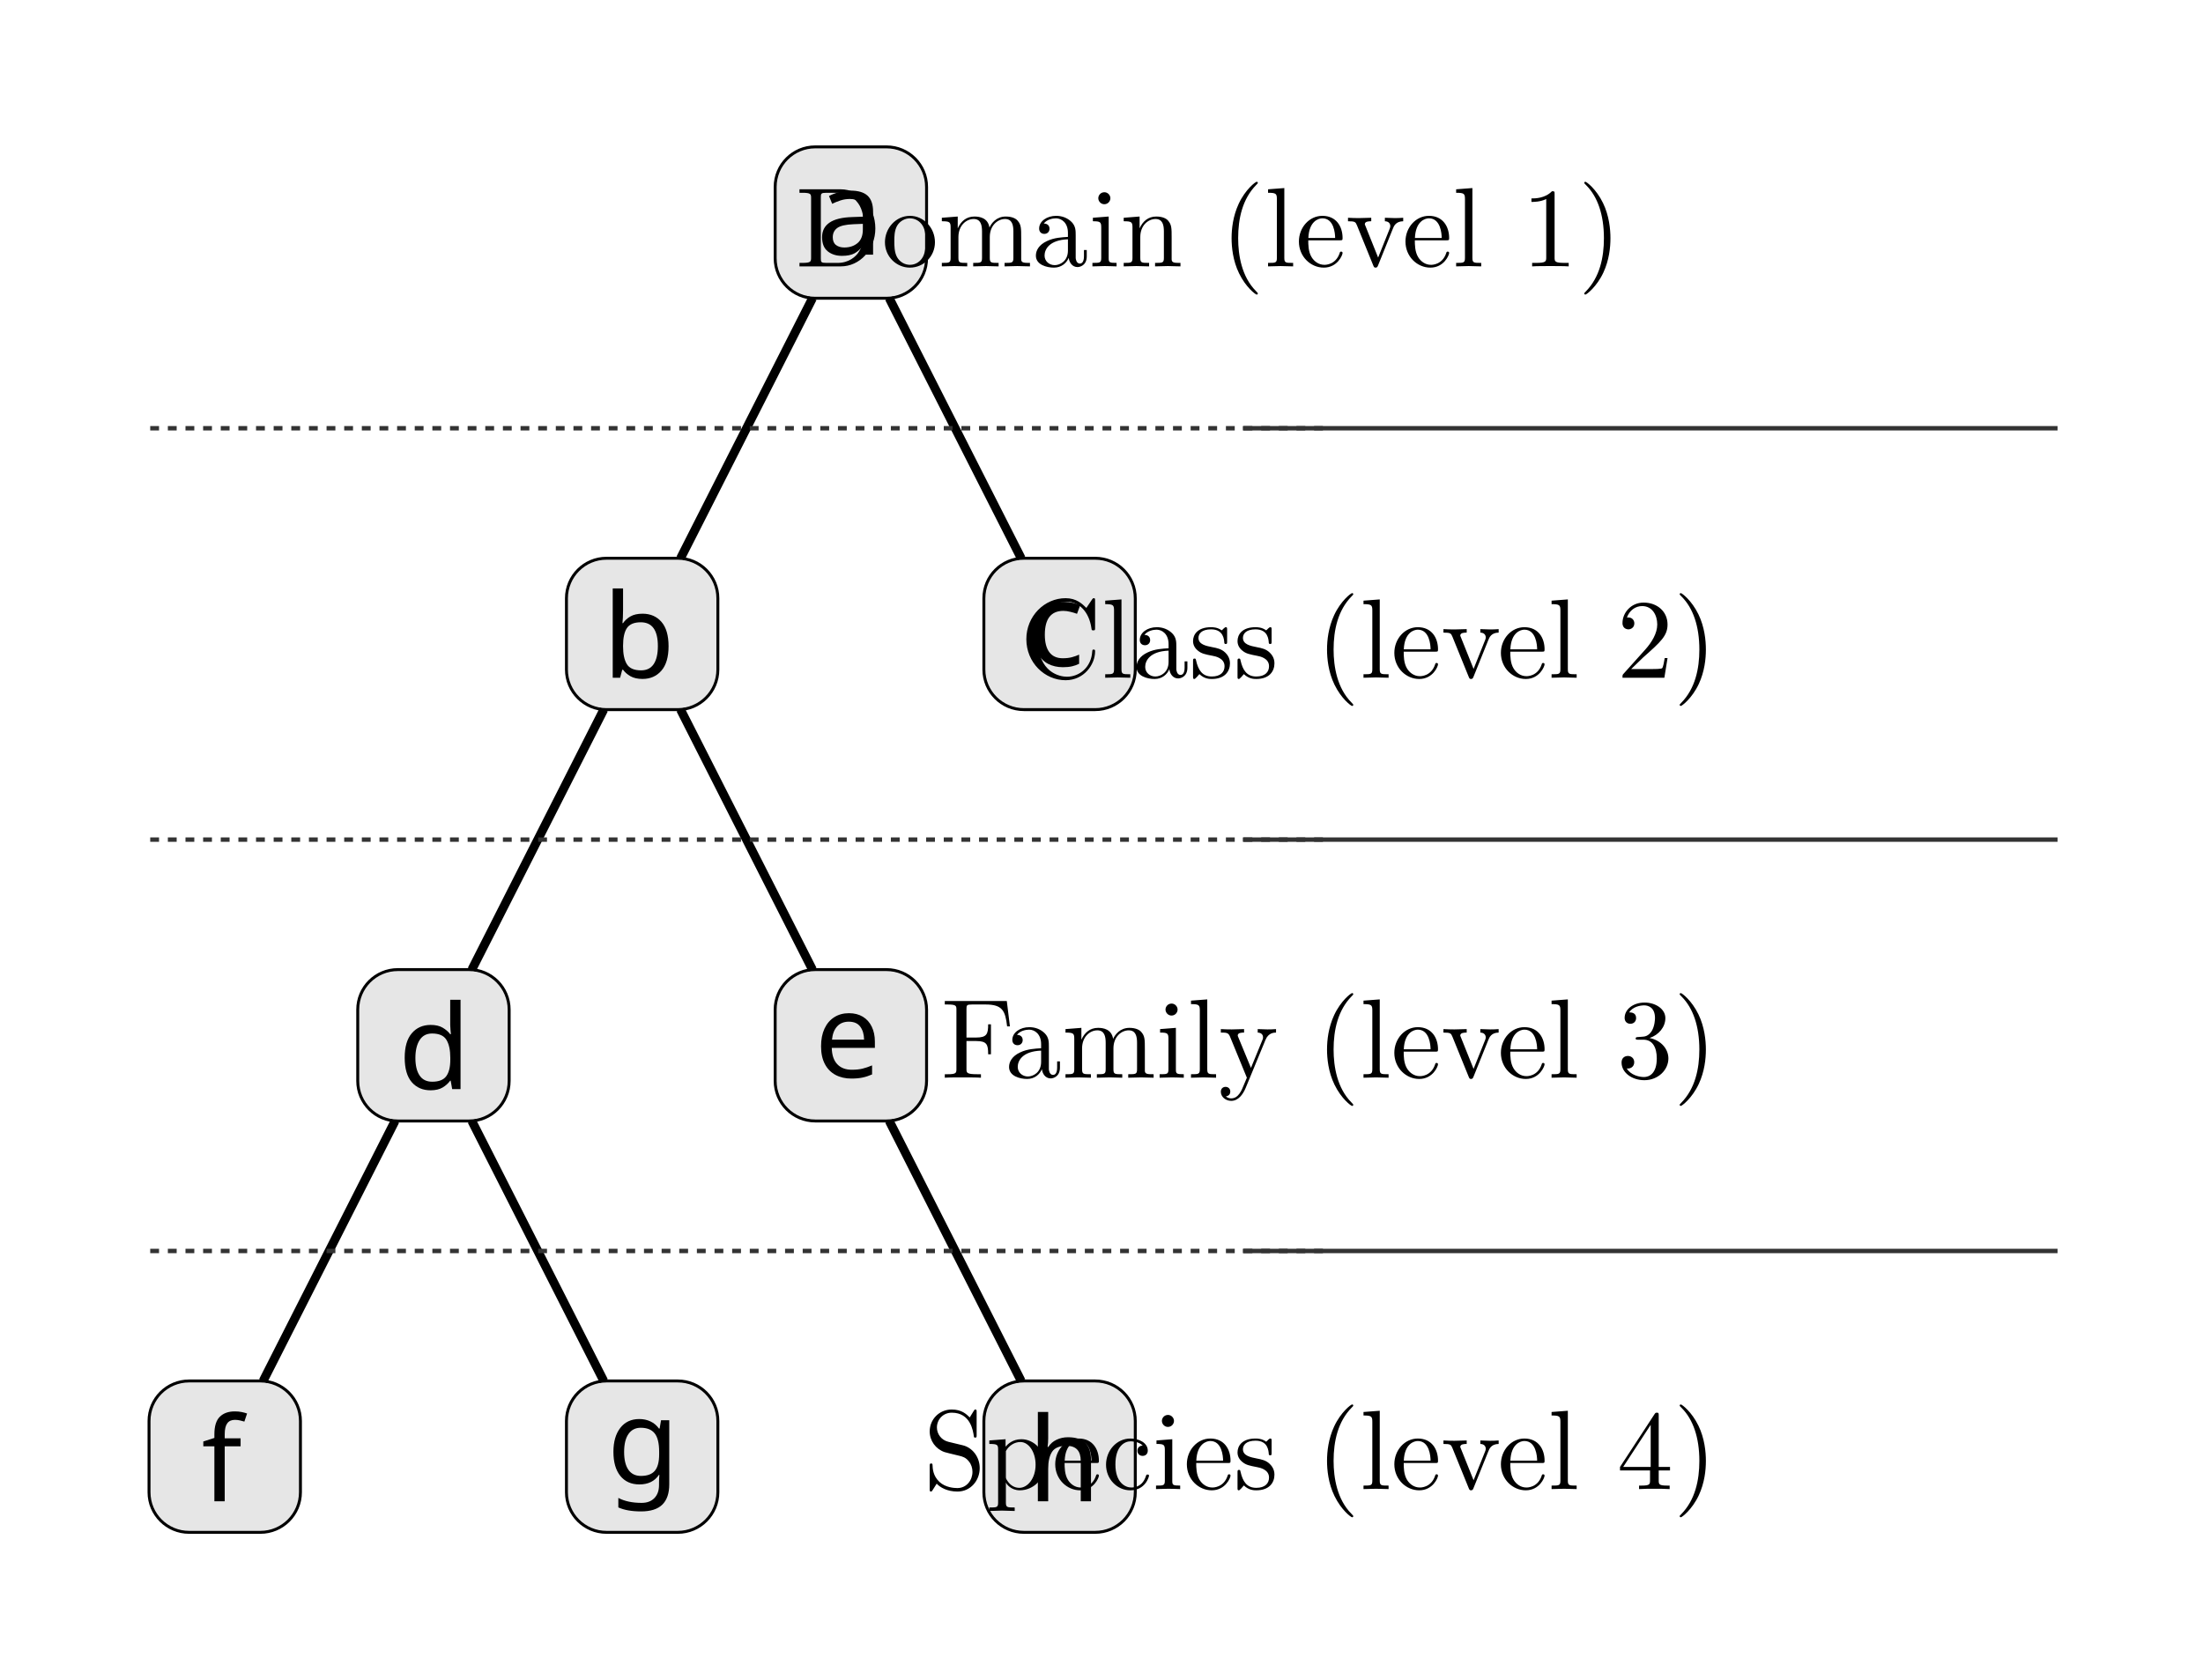
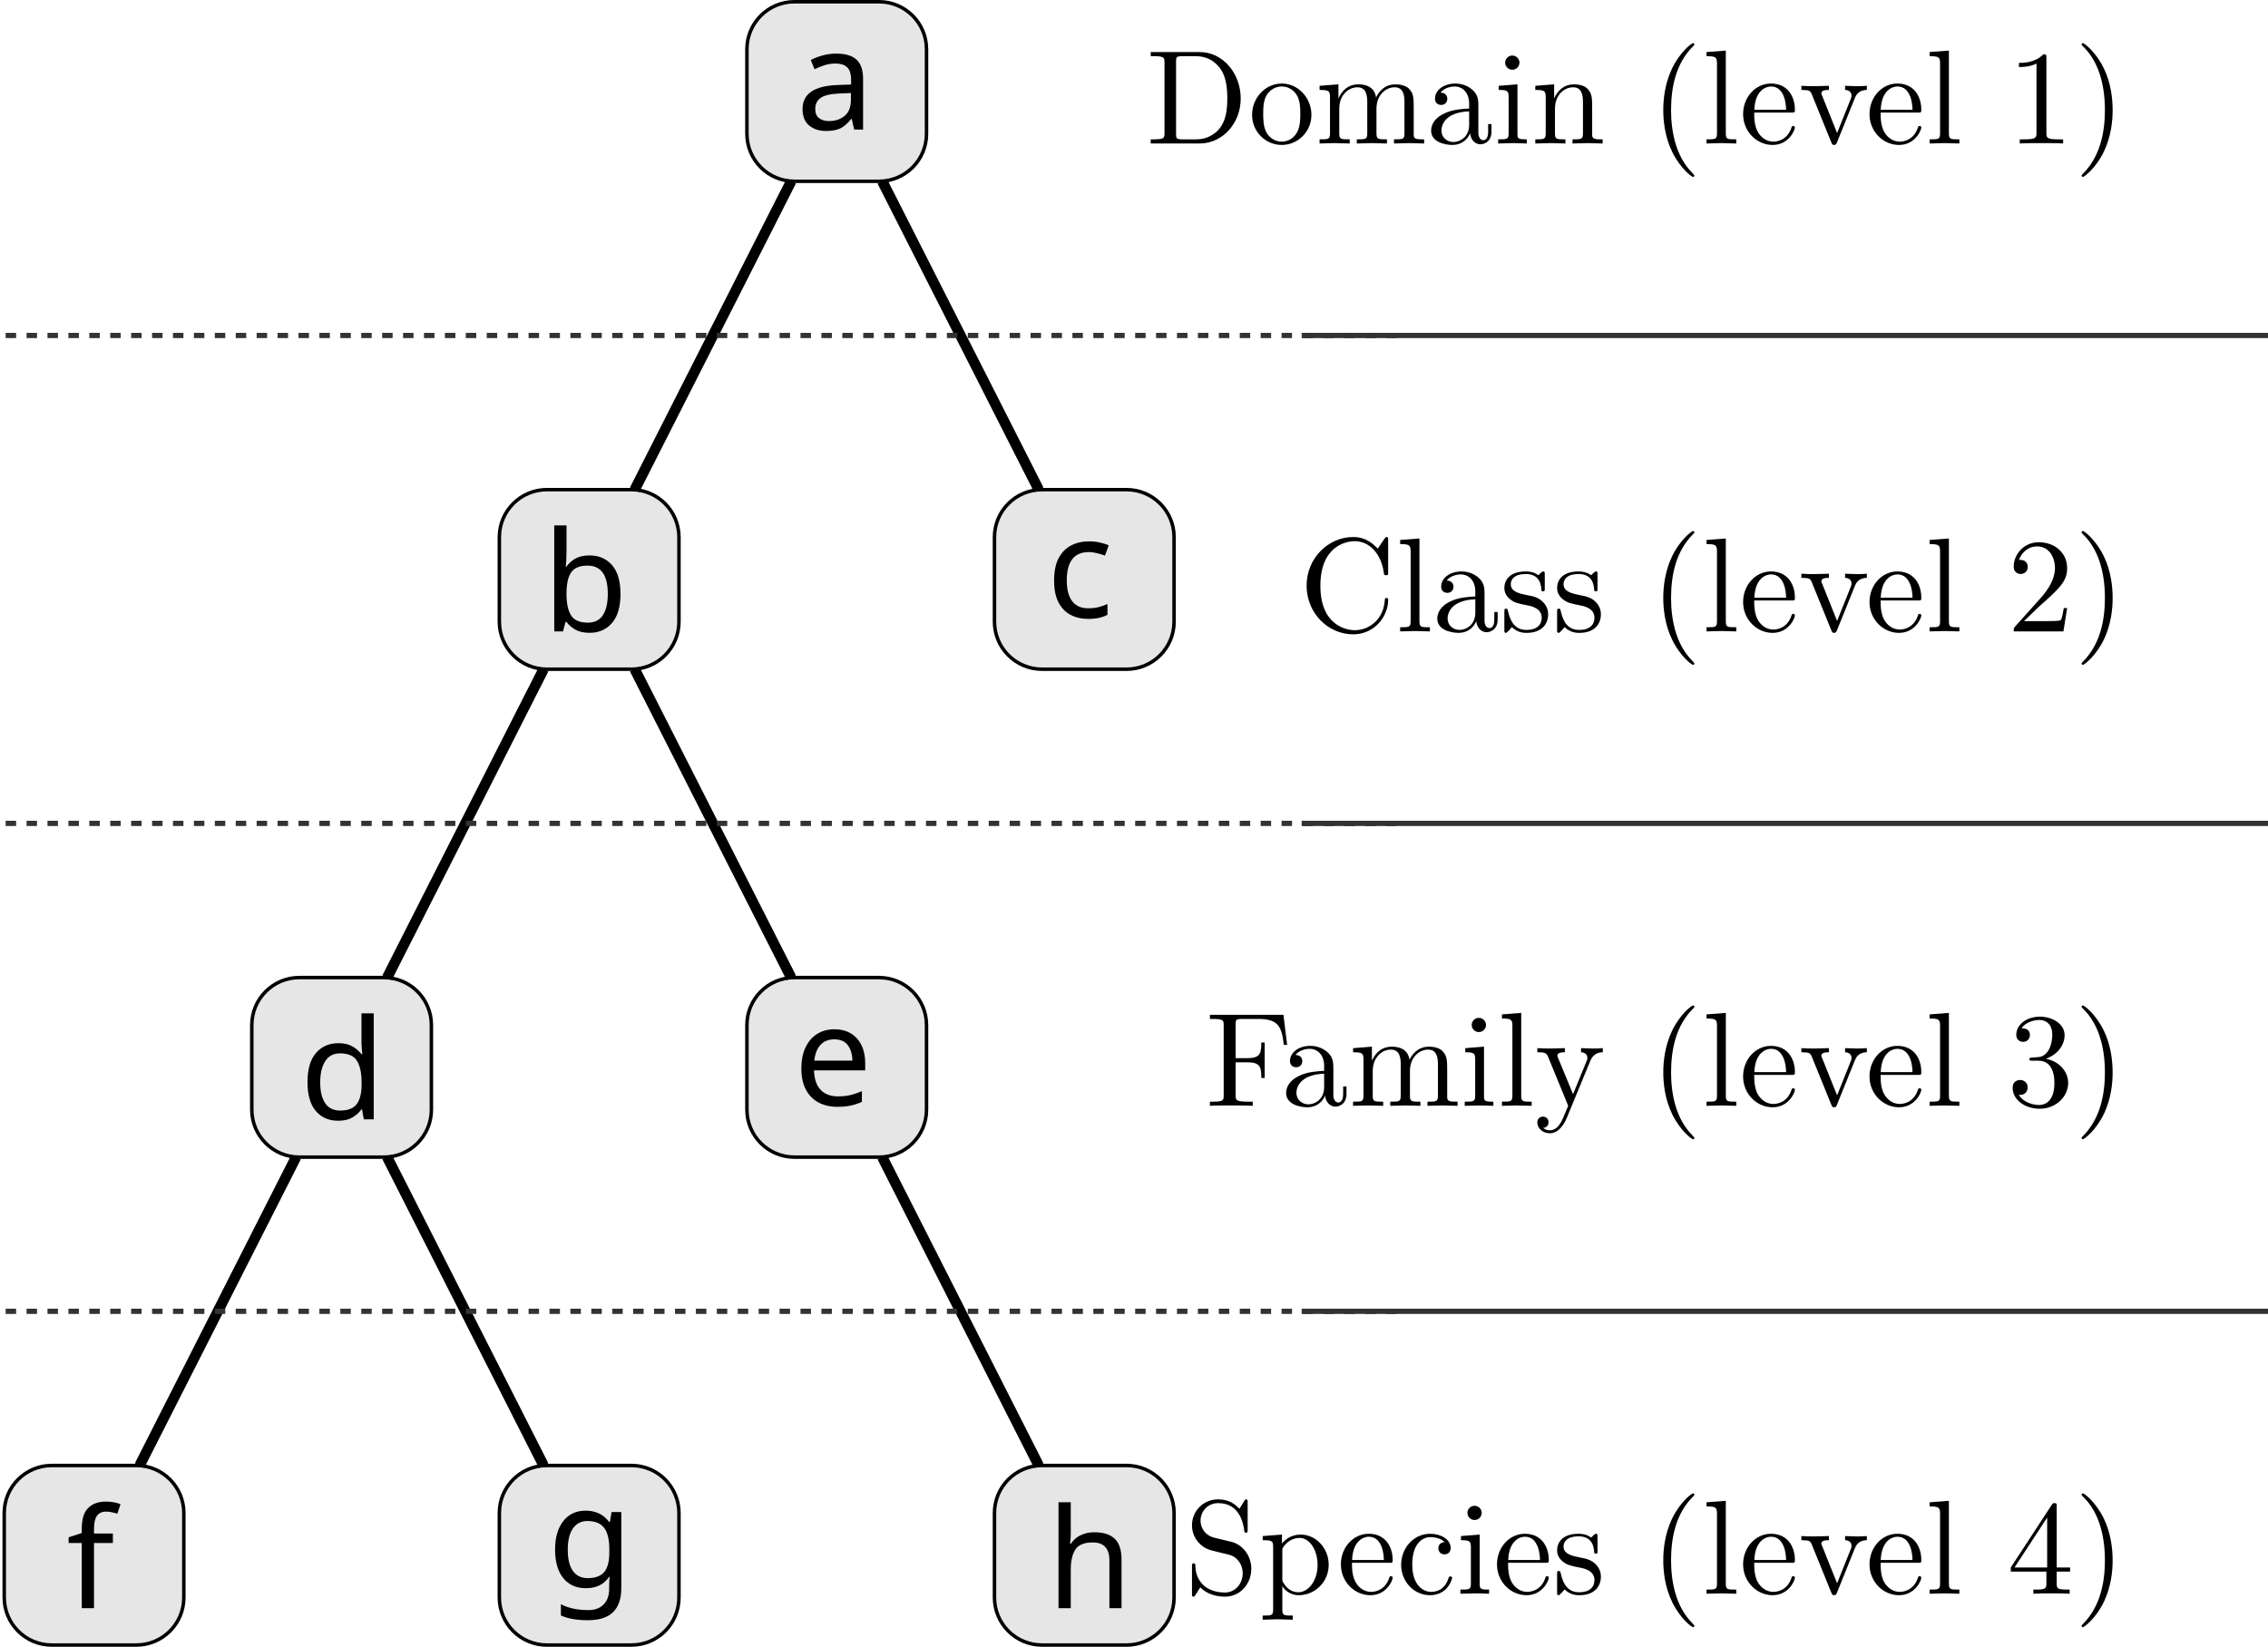
- <svg xmlns="http://www.w3.org/2000/svg" width="7.573cm" height="5.774cm" viewBox="0 0 268.333 204.589" id="svg4136" version="1.1">
+ <svg xmlns="http://www.w3.org/2000/svg" width="6.573cm" height="4.774cm" viewBox="0 0 232.9 169.156" id="svg4136" version="1.1">
  <defs id="defs4138" />
-   <g id="layer1" transform="translate(-186.6131,-249.0189)">
+   <g id="layer1" transform="translate(-204.3296,-266.7355)">
    <g id="g4590" transform="matrix(0.3579883,0,0,0.3579883,214.2882,192.1697)">
      <g id="g4244">
-         <g transform="translate(-37.81815,0)" id="g4346">
+         <g transform="translate(-37.81815)" id="g4346">
          <rect ry="13.637" y="628.791" x="295.267" height="51.518" width="51.518" id="rect4258-833" style="opacity:1;fill:#e6e6e6;fill-opacity:1;stroke:#000000;stroke-width:1;stroke-miterlimit:4;stroke-dasharray:none;stroke-opacity:1" />
-           <text id="text4148-5" y="669.745" x="310.232" style="font-style:normal;font-weight:normal;font-size:40px;line-height:125%;font-family:sans-serif;letter-spacing:0px;word-spacing:0px;fill:#000000;fill-opacity:1;stroke:none;stroke-width:1px;stroke-linecap:butt;stroke-linejoin:miter;stroke-opacity:1" xml:space="preserve">
-             <tspan y="669.745" x="310.232" id="tspan4150-1">h</tspan>
+           <text id="text4148-5" y="669.745" x="310.232" style="font-style:normal;font-weight:normal;line-height:0%;font-family:sans-serif;letter-spacing:0px;word-spacing:0px;fill:#000000;fill-opacity:1;stroke:none;stroke-width:1px;stroke-linecap:butt;stroke-linejoin:miter;stroke-opacity:1" xml:space="preserve">
+             <tspan y="669.745" x="310.232" id="tspan4150-1" style="font-size:40px;line-height:1.25">h</tspan>
          </text>
        </g>
-         <g transform="translate(-37.81815,0)" id="g4336">
+         <g transform="translate(-37.81815)" id="g4336">
          <rect ry="13.637" y="628.791" x="11.216" height="51.518" width="51.518" id="rect4258-86" style="opacity:1;fill:#e6e6e6;fill-opacity:1;stroke:#000000;stroke-width:1;stroke-miterlimit:4;stroke-dasharray:none;stroke-opacity:1" />
-           <text id="text4148" y="669.745" x="29.094" style="font-style:normal;font-weight:normal;font-size:40px;line-height:125%;font-family:sans-serif;letter-spacing:0px;word-spacing:0px;fill:#000000;fill-opacity:1;stroke:none;stroke-width:1px;stroke-linecap:butt;stroke-linejoin:miter;stroke-opacity:1" xml:space="preserve">
-             <tspan y="669.745" x="29.094" id="tspan4150">f</tspan>
+           <text id="text4148" y="669.745" x="29.094" style="font-style:normal;font-weight:normal;line-height:0%;font-family:sans-serif;letter-spacing:0px;word-spacing:0px;fill:#000000;fill-opacity:1;stroke:none;stroke-width:1px;stroke-linecap:butt;stroke-linejoin:miter;stroke-opacity:1" xml:space="preserve">
+             <tspan y="669.745" x="29.094" id="tspan4150" style="font-size:40px;line-height:1.25">f</tspan>
          </text>
        </g>
-         <g transform="translate(-37.81815,0)" id="g4341">
+         <g transform="translate(-37.81815)" id="g4341">
          <rect ry="13.637" y="628.791" x="153.241" height="51.518" width="51.518" id="rect4258-83" style="opacity:1;fill:#e6e6e6;fill-opacity:1;stroke:#000000;stroke-width:1;stroke-miterlimit:4;stroke-dasharray:none;stroke-opacity:1" />
-           <text id="text4148-4" y="663.591" x="167.018" style="font-style:normal;font-weight:normal;font-size:40px;line-height:125%;font-family:sans-serif;letter-spacing:0px;word-spacing:0px;fill:#000000;fill-opacity:1;stroke:none;stroke-width:1px;stroke-linecap:butt;stroke-linejoin:miter;stroke-opacity:1" xml:space="preserve">
-             <tspan y="663.591" x="167.018" id="tspan4150-3">g</tspan>
+           <text id="text4148-4" y="663.591" x="167.018" style="font-style:normal;font-weight:normal;line-height:0%;font-family:sans-serif;letter-spacing:0px;word-spacing:0px;fill:#000000;fill-opacity:1;stroke:none;stroke-width:1px;stroke-linecap:butt;stroke-linejoin:miter;stroke-opacity:1" xml:space="preserve">
+             <tspan y="663.591" x="167.018" id="tspan4150-3" style="font-size:40px;line-height:1.25">g</tspan>
          </text>
        </g>
-         <g transform="translate(-37.81815,0)" id="g4326">
+         <g transform="translate(-37.81815)" id="g4326">
          <rect ry="13.637" y="488.791" x="82.228" height="51.518" width="51.518" id="rect4258-2" style="opacity:1;fill:#e6e6e6;fill-opacity:1;stroke:#000000;stroke-width:1;stroke-miterlimit:4;stroke-dasharray:none;stroke-opacity:1" />
-           <text id="text4148-7" y="529.462" x="96.005" style="font-style:normal;font-weight:normal;font-size:40px;line-height:125%;font-family:sans-serif;letter-spacing:0px;word-spacing:0px;fill:#000000;fill-opacity:1;stroke:none;stroke-width:1px;stroke-linecap:butt;stroke-linejoin:miter;stroke-opacity:1" xml:space="preserve">
-             <tspan y="529.462" x="96.005" id="tspan4150-4">d</tspan>
+           <text id="text4148-7" y="529.462" x="96.005" style="font-style:normal;font-weight:normal;line-height:0%;font-family:sans-serif;letter-spacing:0px;word-spacing:0px;fill:#000000;fill-opacity:1;stroke:none;stroke-width:1px;stroke-linecap:butt;stroke-linejoin:miter;stroke-opacity:1" xml:space="preserve">
+             <tspan y="529.462" x="96.005" id="tspan4150-4" style="font-size:40px;line-height:1.25">d</tspan>
          </text>
        </g>
-         <g transform="translate(-37.81815,0)" id="g4331">
+         <g transform="translate(-37.81815)" id="g4331">
          <rect ry="13.637" y="488.791" x="224.254" height="51.518" width="51.518" id="rect4258-88" style="opacity:1;fill:#e6e6e6;fill-opacity:1;stroke:#000000;stroke-width:1;stroke-miterlimit:4;stroke-dasharray:none;stroke-opacity:1" />
-           <text id="text4148-3" y="525.468" x="237.669" style="font-style:normal;font-weight:normal;font-size:40px;line-height:125%;font-family:sans-serif;letter-spacing:0px;word-spacing:0px;fill:#000000;fill-opacity:1;stroke:none;stroke-width:1px;stroke-linecap:butt;stroke-linejoin:miter;stroke-opacity:1" xml:space="preserve">
-             <tspan y="525.468" x="237.669" id="tspan4150-14">e</tspan>
+           <text id="text4148-3" y="525.468" x="237.669" style="font-style:normal;font-weight:normal;line-height:0%;font-family:sans-serif;letter-spacing:0px;word-spacing:0px;fill:#000000;fill-opacity:1;stroke:none;stroke-width:1px;stroke-linecap:butt;stroke-linejoin:miter;stroke-opacity:1" xml:space="preserve">
+             <tspan y="525.468" x="237.669" id="tspan4150-14" style="font-size:40px;line-height:1.25">e</tspan>
          </text>
        </g>
-         <g transform="translate(-37.81815,0)" id="g4316">
+         <g transform="translate(-37.81815)" id="g4316">
          <rect ry="13.637" y="348.791" x="153.241" height="51.518" width="51.518" id="rect4258" style="opacity:1;fill:#e6e6e6;fill-opacity:1;stroke:#000000;stroke-width:1;stroke-miterlimit:4;stroke-dasharray:none;stroke-opacity:1" />
-           <text id="text4148-6" y="389.462" x="165.582" style="font-style:normal;font-weight:normal;font-size:40px;line-height:125%;font-family:sans-serif;letter-spacing:0px;word-spacing:0px;fill:#000000;fill-opacity:1;stroke:none;stroke-width:1px;stroke-linecap:butt;stroke-linejoin:miter;stroke-opacity:1" xml:space="preserve">
-             <tspan y="389.462" x="165.582" id="tspan4150-9">b</tspan>
+           <text id="text4148-6" y="389.462" x="165.582" style="font-style:normal;font-weight:normal;line-height:0%;font-family:sans-serif;letter-spacing:0px;word-spacing:0px;fill:#000000;fill-opacity:1;stroke:none;stroke-width:1px;stroke-linecap:butt;stroke-linejoin:miter;stroke-opacity:1" xml:space="preserve">
+             <tspan y="389.462" x="165.582" id="tspan4150-9" style="font-size:40px;line-height:1.25">b</tspan>
          </text>
        </g>
-         <g transform="translate(-37.81815,0)" id="g4321">
+         <g transform="translate(-37.81815)" id="g4321">
          <rect ry="13.637" y="348.791" x="295.267" height="51.518" width="51.518" id="rect4258-89" style="opacity:1;fill:#e6e6e6;fill-opacity:1;stroke:#000000;stroke-width:1;stroke-miterlimit:4;stroke-dasharray:none;stroke-opacity:1" />
-           <text id="text4148-42" y="385.468" x="310.166" style="font-style:normal;font-weight:normal;font-size:40px;line-height:125%;font-family:sans-serif;letter-spacing:0px;word-spacing:0px;fill:#000000;fill-opacity:1;stroke:none;stroke-width:1px;stroke-linecap:butt;stroke-linejoin:miter;stroke-opacity:1" xml:space="preserve">
-             <tspan y="385.468" x="310.166" id="tspan4150-2">c</tspan>
+           <text id="text4148-42" y="385.468" x="310.166" style="font-style:normal;font-weight:normal;line-height:0%;font-family:sans-serif;letter-spacing:0px;word-spacing:0px;fill:#000000;fill-opacity:1;stroke:none;stroke-width:1px;stroke-linecap:butt;stroke-linejoin:miter;stroke-opacity:1" xml:space="preserve">
+             <tspan y="385.468" x="310.166" id="tspan4150-2" style="font-size:40px;line-height:1.25">c</tspan>
          </text>
        </g>
-         <g transform="translate(-37.81815,0)" id="g4311">
+         <g transform="translate(-37.81815)" id="g4311">
          <rect ry="13.637" y="208.791" x="224.254" height="51.518" width="51.518" id="rect4258-8" style="opacity:1;fill:#e6e6e6;fill-opacity:1;stroke:#000000;stroke-width:1;stroke-miterlimit:4;stroke-dasharray:none;stroke-opacity:1" />
-           <text id="text4148-64" y="245.468" x="238.372" style="font-style:normal;font-weight:normal;font-size:40px;line-height:125%;font-family:sans-serif;letter-spacing:0px;word-spacing:0px;fill:#000000;fill-opacity:1;stroke:none;stroke-width:1px;stroke-linecap:butt;stroke-linejoin:miter;stroke-opacity:1" xml:space="preserve">
-             <tspan y="245.468" x="238.372" id="tspan4150-12">a</tspan>
+           <text id="text4148-64" y="245.468" x="238.372" style="font-style:normal;font-weight:normal;line-height:0%;font-family:sans-serif;letter-spacing:0px;word-spacing:0px;fill:#000000;fill-opacity:1;stroke:none;stroke-width:1px;stroke-linecap:butt;stroke-linejoin:miter;stroke-opacity:1" xml:space="preserve">
+             <tspan y="245.468" x="238.372" id="tspan4150-12" style="font-size:40px;line-height:1.25">a</tspan>
          </text>
        </g>
-         <g transform="translate(-37.81815,0)" id="g4381" style="stroke-width:3;stroke-miterlimit:4;stroke-dasharray:none">
+         <g transform="translate(-37.81815)" id="g4381" style="stroke-width:3;stroke-miterlimit:4;stroke-dasharray:none">
          <path id="path4351" d="m 236.963,260.278 -44.912,88.544" style="fill:none;fill-rule:evenodd;stroke:#000000;stroke-width:3;stroke-linecap:butt;stroke-linejoin:miter;stroke-miterlimit:4;stroke-dasharray:none;stroke-opacity:1" />
          <path id="path4353" d="m 263.063,260.278 44.912,88.544" style="fill:none;fill-rule:evenodd;stroke:#000000;stroke-width:3;stroke-linecap:butt;stroke-linejoin:miter;stroke-miterlimit:4;stroke-dasharray:none;stroke-opacity:1" />
          <path id="path4355" d="m 165.95,400.278 -44.912,88.544" style="fill:none;fill-rule:evenodd;stroke:#000000;stroke-width:3;stroke-linecap:butt;stroke-linejoin:miter;stroke-miterlimit:4;stroke-dasharray:none;stroke-opacity:1" />
          <path id="path4359" d="m 94.937,540.278 -44.912,88.544" style="fill:none;fill-rule:evenodd;stroke:#000000;stroke-width:3;stroke-linecap:butt;stroke-linejoin:miter;stroke-miterlimit:4;stroke-dasharray:none;stroke-opacity:1" />
          <path id="path4361" d="m 263.063,540.278 44.912,88.544" style="fill:none;fill-rule:evenodd;stroke:#000000;stroke-width:3;stroke-linecap:butt;stroke-linejoin:miter;stroke-miterlimit:4;stroke-dasharray:none;stroke-opacity:1" />
          <path id="path4363" d="m 121.038,540.278 44.912,88.544" style="fill:none;fill-rule:evenodd;stroke:#000000;stroke-width:3;stroke-linecap:butt;stroke-linejoin:miter;stroke-miterlimit:4;stroke-dasharray:none;stroke-opacity:1" />
          <path id="path4365" d="m 192.05,400.278 44.912,88.544" style="fill:none;fill-rule:evenodd;stroke:#000000;stroke-width:3;stroke-linecap:butt;stroke-linejoin:miter;stroke-miterlimit:4;stroke-dasharray:none;stroke-opacity:1" />
        </g>
-         <g id="g4406" transform="translate(220,0)">
-           <text id="text4390" y="249.462" x="406" style="font-style:normal;font-variant:normal;font-weight:normal;font-stretch:normal;font-size:41.364px;line-height:125%;font-family:'Latin Modern Roman';-inkscape-font-specification:'Latin Modern Roman, Normal';text-align:end;letter-spacing:0px;word-spacing:0px;writing-mode:lr-tb;text-anchor:end;fill:#000000;fill-opacity:1;stroke:none;stroke-width:1px;stroke-linecap:butt;stroke-linejoin:miter;stroke-opacity:1" xml:space="preserve">
+         <g id="g4406" transform="translate(220)">
+           <text id="text4390" y="249.462" x="406" style="font-style:normal;font-variant:normal;font-weight:normal;font-stretch:normal;line-height:0%;font-family:'Latin Modern Roman';-inkscape-font-specification:'Latin Modern Roman, Normal';text-align:end;letter-spacing:0px;word-spacing:0px;writing-mode:lr-tb;text-anchor:end;fill:#000000;fill-opacity:1;stroke:none;stroke-width:1px;stroke-linecap:butt;stroke-linejoin:miter;stroke-opacity:1" xml:space="preserve">
            <tspan style="font-style:normal;font-variant:normal;font-weight:normal;font-stretch:normal;font-size:38.409px;line-height:125%;font-family:'Latin Modern Roman';-inkscape-font-specification:'Latin Modern Roman, Normal';text-align:end;writing-mode:lr-tb;text-anchor:end" y="249.462" x="406" id="tspan4392">Domain (level 1)</tspan>
          </text>
-           <text id="text4394" y="389.462" x="406" style="font-style:normal;font-variant:normal;font-weight:normal;font-stretch:normal;font-size:32.5px;line-height:125%;font-family:'Latin Modern Roman';-inkscape-font-specification:'Latin Modern Roman, Normal';text-align:end;letter-spacing:0px;word-spacing:0px;writing-mode:lr-tb;text-anchor:end;fill:#000000;fill-opacity:1;stroke:none;stroke-width:1px;stroke-linecap:butt;stroke-linejoin:miter;stroke-opacity:1" xml:space="preserve">
+           <text id="text4394" y="389.462" x="406" style="font-style:normal;font-variant:normal;font-weight:normal;font-stretch:normal;line-height:0%;font-family:'Latin Modern Roman';-inkscape-font-specification:'Latin Modern Roman, Normal';text-align:end;letter-spacing:0px;word-spacing:0px;writing-mode:lr-tb;text-anchor:end;fill:#000000;fill-opacity:1;stroke:none;stroke-width:1px;stroke-linecap:butt;stroke-linejoin:miter;stroke-opacity:1" xml:space="preserve">
            <tspan style="font-style:normal;font-variant:normal;font-weight:normal;font-stretch:normal;font-size:38.409px;line-height:125%;font-family:'Latin Modern Roman';-inkscape-font-specification:'Latin Modern Roman, Normal';text-align:end;writing-mode:lr-tb;text-anchor:end" y="389.462" x="406" id="tspan4396">Class (level 2)</tspan>
          </text>
-           <text id="text4398" y="525.585" x="406" style="font-style:normal;font-variant:normal;font-weight:normal;font-stretch:normal;font-size:32.5px;line-height:125%;font-family:'Latin Modern Roman';-inkscape-font-specification:'Latin Modern Roman, Normal';text-align:end;letter-spacing:0px;word-spacing:0px;writing-mode:lr-tb;text-anchor:end;fill:#000000;fill-opacity:1;stroke:none;stroke-width:1px;stroke-linecap:butt;stroke-linejoin:miter;stroke-opacity:1" xml:space="preserve">
+           <text id="text4398" y="525.585" x="406" style="font-style:normal;font-variant:normal;font-weight:normal;font-stretch:normal;line-height:0%;font-family:'Latin Modern Roman';-inkscape-font-specification:'Latin Modern Roman, Normal';text-align:end;letter-spacing:0px;word-spacing:0px;writing-mode:lr-tb;text-anchor:end;fill:#000000;fill-opacity:1;stroke:none;stroke-width:1px;stroke-linecap:butt;stroke-linejoin:miter;stroke-opacity:1" xml:space="preserve">
            <tspan style="font-style:normal;font-variant:normal;font-weight:normal;font-stretch:normal;font-size:38.409px;line-height:125%;font-family:'Latin Modern Roman';-inkscape-font-specification:'Latin Modern Roman, Normal';text-align:end;writing-mode:lr-tb;text-anchor:end" y="525.585" x="406" id="tspan4400">Family (level 3)</tspan>
          </text>
-           <text id="text4402" y="665.585" x="406" style="font-style:normal;font-variant:normal;font-weight:normal;font-stretch:normal;font-size:32.5px;line-height:125%;font-family:'Latin Modern Roman';-inkscape-font-specification:'Latin Modern Roman, Normal';text-align:end;letter-spacing:0px;word-spacing:0px;writing-mode:lr-tb;text-anchor:end;fill:#000000;fill-opacity:1;stroke:none;stroke-width:1px;stroke-linecap:butt;stroke-linejoin:miter;stroke-opacity:1" xml:space="preserve">
+           <text id="text4402" y="665.585" x="406" style="font-style:normal;font-variant:normal;font-weight:normal;font-stretch:normal;line-height:0%;font-family:'Latin Modern Roman';-inkscape-font-specification:'Latin Modern Roman, Normal';text-align:end;letter-spacing:0px;word-spacing:0px;writing-mode:lr-tb;text-anchor:end;fill:#000000;fill-opacity:1;stroke:none;stroke-width:1px;stroke-linecap:butt;stroke-linejoin:miter;stroke-opacity:1" xml:space="preserve">
            <tspan style="font-style:normal;font-variant:normal;font-weight:normal;font-stretch:normal;font-size:38.409px;line-height:125%;font-family:'Latin Modern Roman';-inkscape-font-specification:'Latin Modern Roman, Normal';text-align:end;writing-mode:lr-tb;text-anchor:end" y="665.585" x="406" id="tspan4404">Species (level 4)</tspan>
          </text>
        </g>
        <g id="g4198">
          <g id="g4204">
-             <path style="fill:none;fill-rule:evenodd;stroke:#333333;stroke-width:1.5;stroke-linecap:butt;stroke-linejoin:miter;stroke-miterlimit:4;stroke-dasharray:none;stroke-dashoffset:0;stroke-opacity:1" d="m 622.761,304.55 -277.199,0" id="path4416" />
-             <path style="fill:none;fill-rule:evenodd;stroke:#333333;stroke-width:1.5;stroke-linecap:butt;stroke-linejoin:miter;stroke-miterlimit:4;stroke-dasharray:3, 3;stroke-dashoffset:0;stroke-opacity:1" d="m 372.805,304.55 -400.623,0" id="path4416-9" />
+             <path style="fill:none;fill-rule:evenodd;stroke:#333333;stroke-width:1.5;stroke-linecap:butt;stroke-linejoin:miter;stroke-miterlimit:4;stroke-dasharray:none;stroke-dashoffset:0;stroke-opacity:1" d="M 622.761,304.55 H 345.562" id="path4416" />
+             <path style="fill:none;fill-rule:evenodd;stroke:#333333;stroke-width:1.5;stroke-linecap:butt;stroke-linejoin:miter;stroke-miterlimit:4;stroke-dasharray:3, 3;stroke-dashoffset:0;stroke-opacity:1" d="M 372.805,304.55 H -27.818" id="path4416-9" />
          </g>
        </g>
        <g id="g4198-4" transform="translate(0,140)">
          <g id="g4204-1">
-             <path style="fill:none;fill-rule:evenodd;stroke:#333333;stroke-width:1.5;stroke-linecap:butt;stroke-linejoin:miter;stroke-miterlimit:4;stroke-dasharray:none;stroke-dashoffset:0;stroke-opacity:1" d="m 622.761,304.55 -277.199,0" id="path4416-1" />
-             <path style="fill:none;fill-rule:evenodd;stroke:#333333;stroke-width:1.5;stroke-linecap:butt;stroke-linejoin:miter;stroke-miterlimit:4;stroke-dasharray:3, 3;stroke-dashoffset:0;stroke-opacity:1" d="m 372.805,304.55 -400.623,0" id="path4416-9-3" />
+             <path style="fill:none;fill-rule:evenodd;stroke:#333333;stroke-width:1.5;stroke-linecap:butt;stroke-linejoin:miter;stroke-miterlimit:4;stroke-dasharray:none;stroke-dashoffset:0;stroke-opacity:1" d="M 622.761,304.55 H 345.562" id="path4416-1" />
+             <path style="fill:none;fill-rule:evenodd;stroke:#333333;stroke-width:1.5;stroke-linecap:butt;stroke-linejoin:miter;stroke-miterlimit:4;stroke-dasharray:3, 3;stroke-dashoffset:0;stroke-opacity:1" d="M 372.805,304.55 H -27.818" id="path4416-9-3" />
          </g>
        </g>
        <g id="g4198-1" transform="translate(0,280)">
          <g id="g4204-7">
-             <path style="fill:none;fill-rule:evenodd;stroke:#333333;stroke-width:1.5;stroke-linecap:butt;stroke-linejoin:miter;stroke-miterlimit:4;stroke-dasharray:none;stroke-dashoffset:0;stroke-opacity:1" d="m 622.761,304.55 -277.199,0" id="path4416-5" />
-             <path style="fill:none;fill-rule:evenodd;stroke:#333333;stroke-width:1.5;stroke-linecap:butt;stroke-linejoin:miter;stroke-miterlimit:4;stroke-dasharray:3, 3;stroke-dashoffset:0;stroke-opacity:1" d="m 372.805,304.55 -400.623,0" id="path4416-9-6" />
+             <path style="fill:none;fill-rule:evenodd;stroke:#333333;stroke-width:1.5;stroke-linecap:butt;stroke-linejoin:miter;stroke-miterlimit:4;stroke-dasharray:none;stroke-dashoffset:0;stroke-opacity:1" d="M 622.761,304.55 H 345.562" id="path4416-5" />
+             <path style="fill:none;fill-rule:evenodd;stroke:#333333;stroke-width:1.5;stroke-linecap:butt;stroke-linejoin:miter;stroke-miterlimit:4;stroke-dasharray:3, 3;stroke-dashoffset:0;stroke-opacity:1" d="M 372.805,304.55 H -27.818" id="path4416-9-6" />
          </g>
        </g>
      </g>
    </g>
  </g>
</svg>
